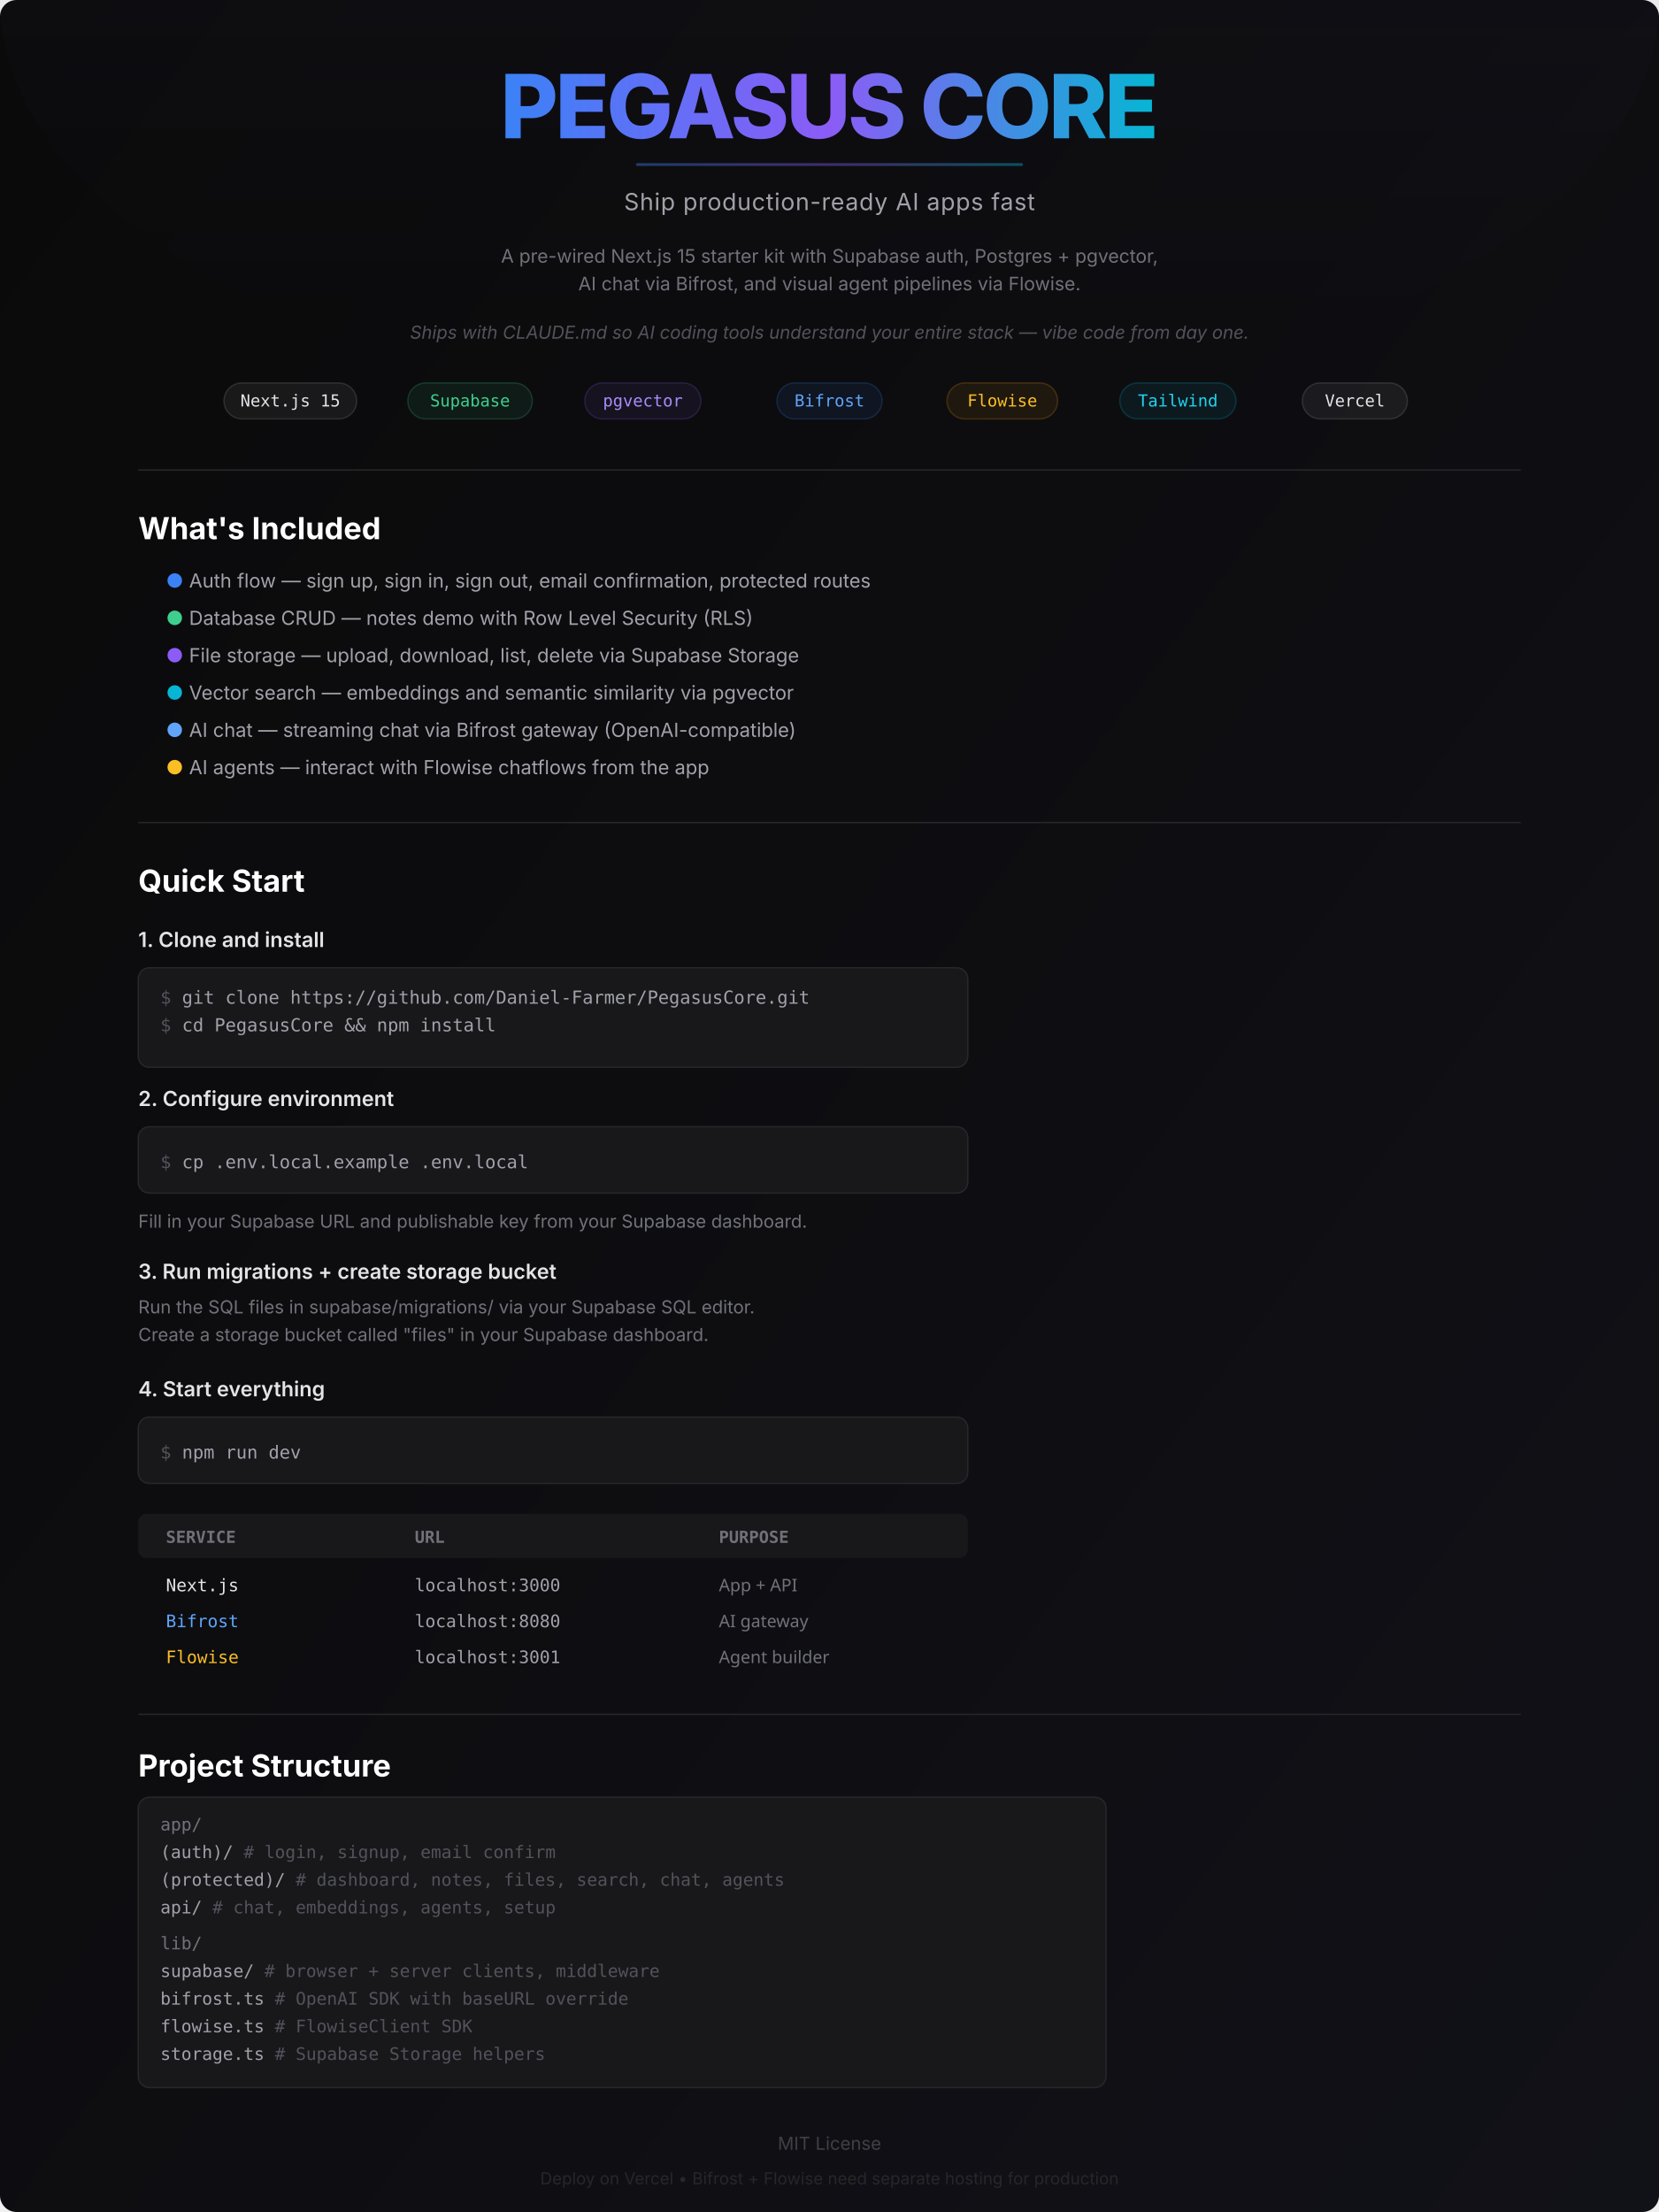
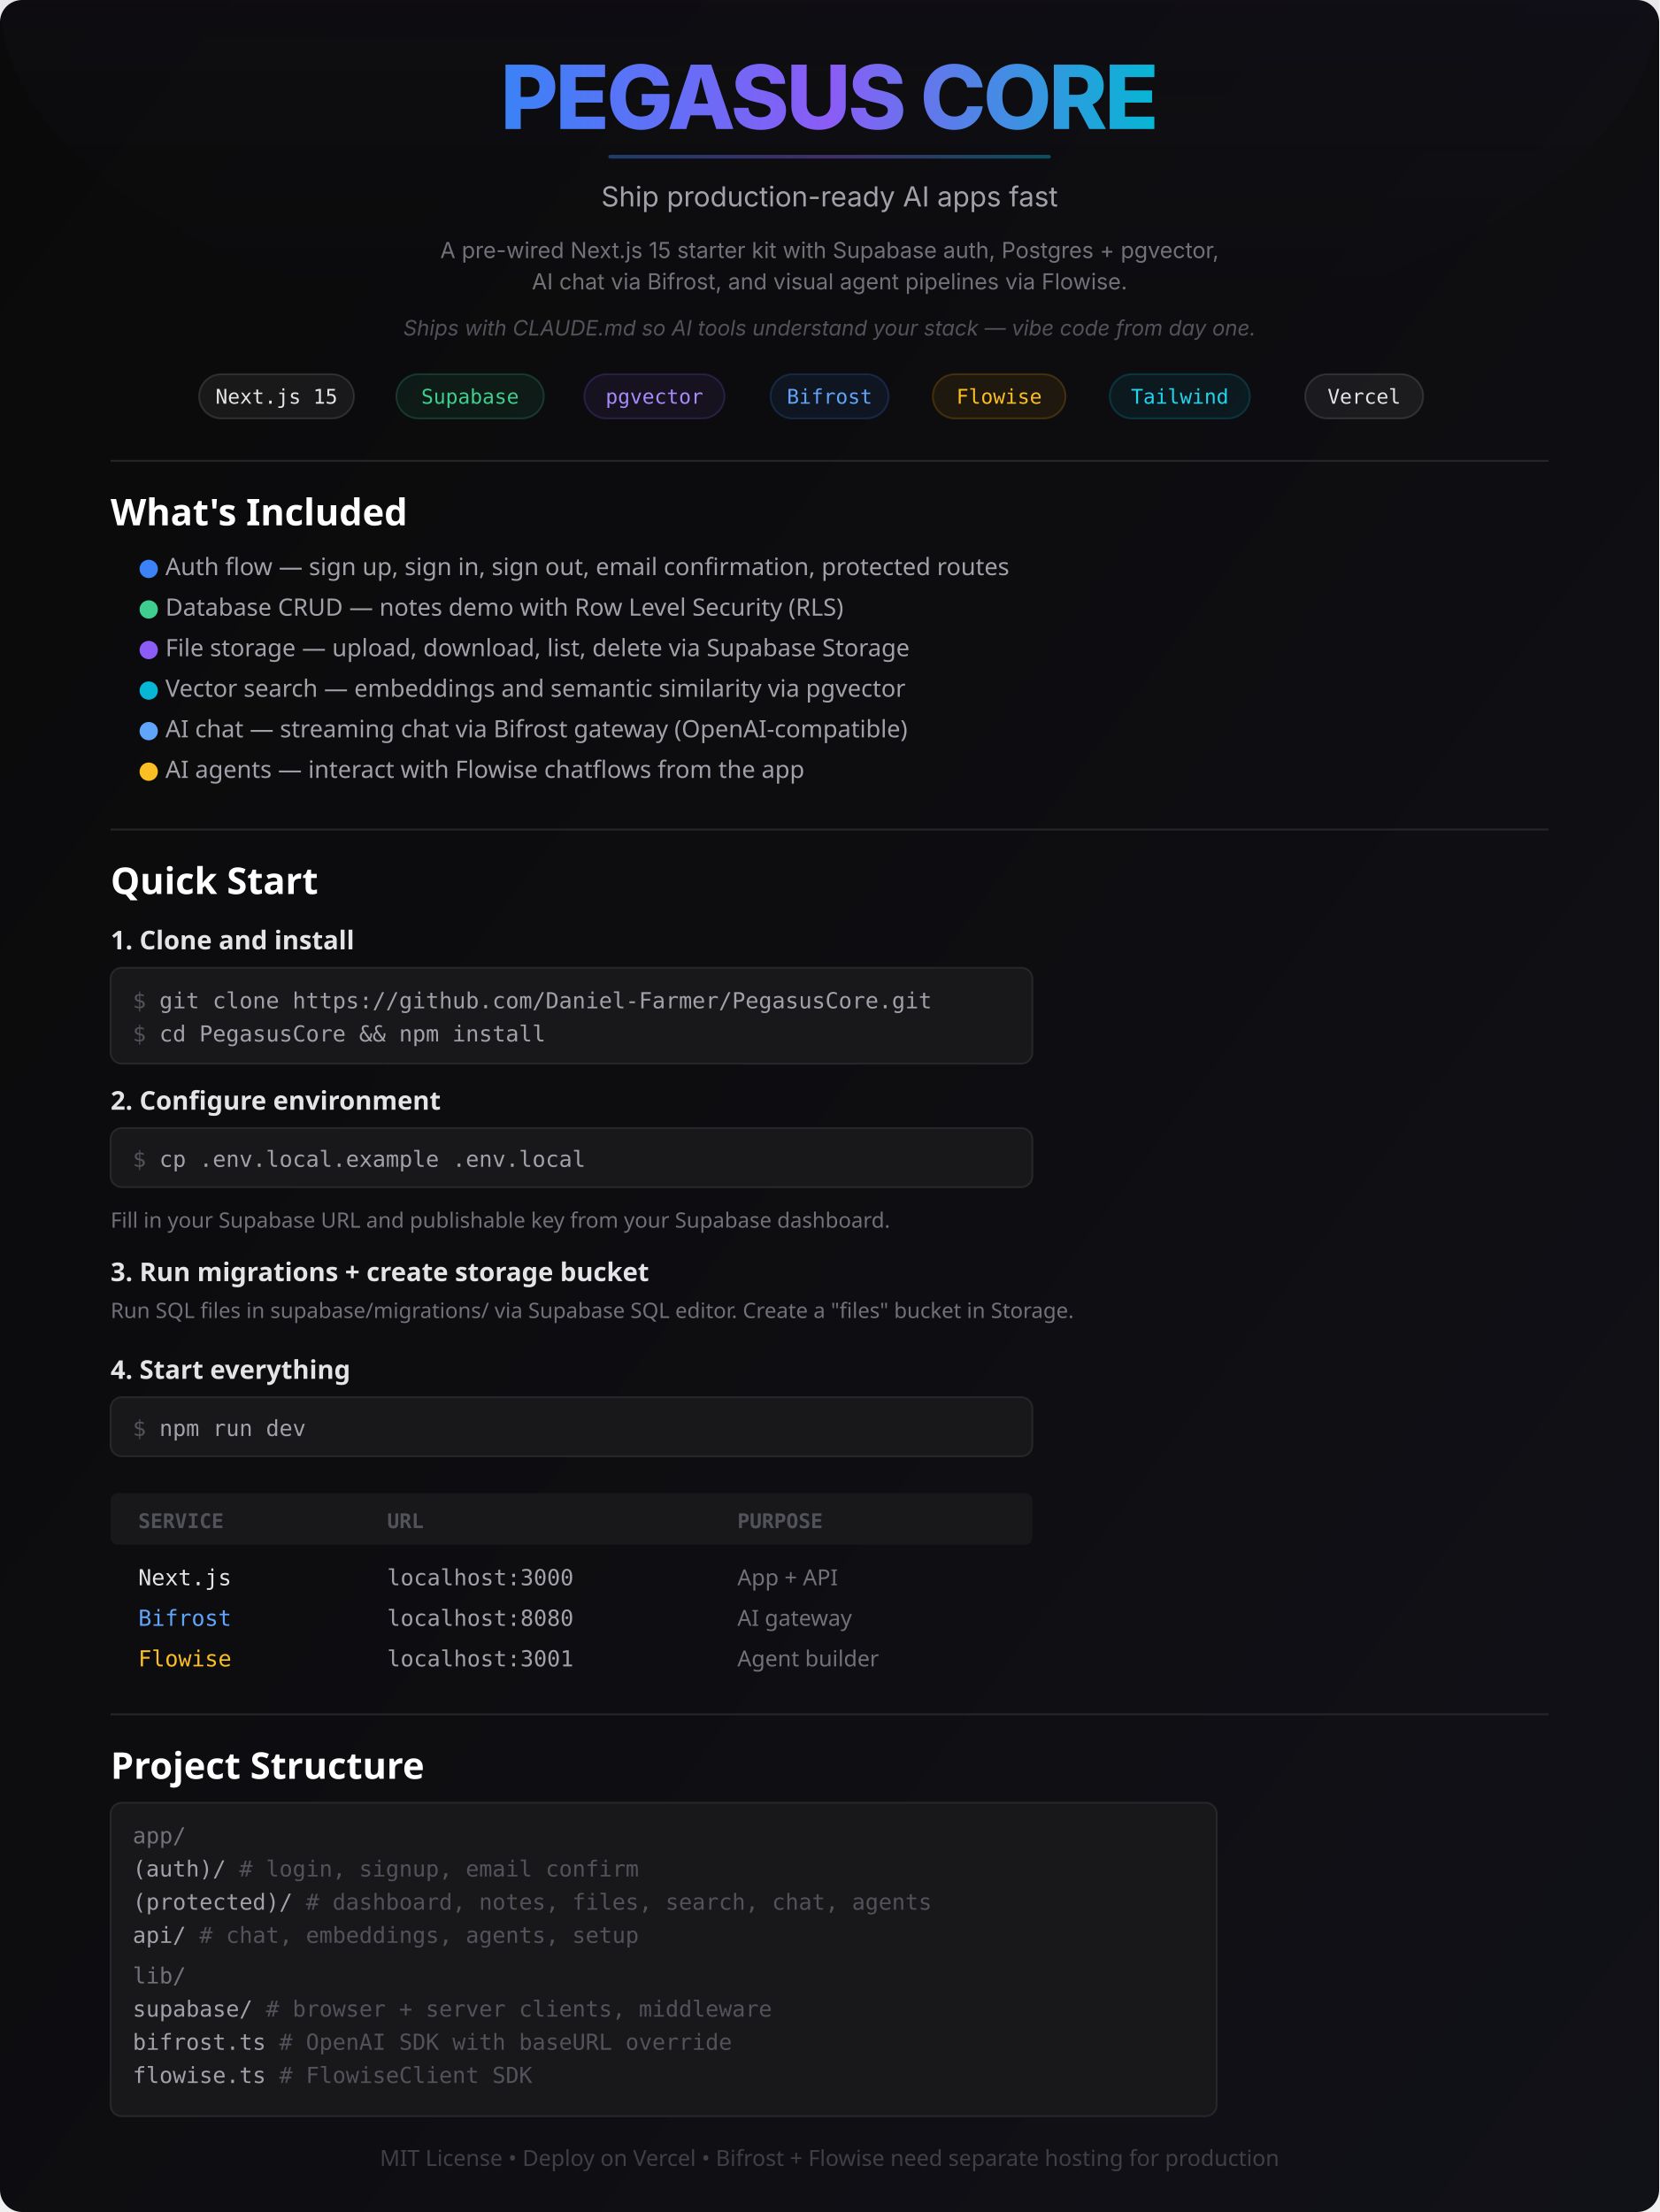
- <svg xmlns="http://www.w3.org/2000/svg" viewBox="0 0 1200 1600">
+ <svg xmlns="http://www.w3.org/2000/svg" viewBox="0 0 900 1200">
  <defs>
    <linearGradient id="bg" x1="0%" y1="0%" x2="100%" y2="100%">
      <stop offset="0%" style="stop-color:#0a0a0a" />
      <stop offset="100%" style="stop-color:#111118" />
    </linearGradient>
    <linearGradient id="accent" x1="0%" y1="0%" x2="100%" y2="0%">
      <stop offset="0%" style="stop-color:#3b82f6" />
      <stop offset="50%" style="stop-color:#8b5cf6" />
      <stop offset="100%" style="stop-color:#06b6d4" />
    </linearGradient>
    <linearGradient id="glow" x1="0%" y1="0%" x2="0%" y2="100%">
-       <stop offset="0%" style="stop-color:#8b5cf6;stop-opacity:0.08" />
+       <stop offset="0%" style="stop-color:#8b5cf6;stop-opacity:0.1" />
      <stop offset="100%" style="stop-color:#0a0a0a;stop-opacity:0" />
    </linearGradient>
  </defs>
-   <rect width="1200" height="1600" fill="url(#bg)" rx="12" />
-   <ellipse cx="600" cy="0" rx="600" ry="300" fill="url(#glow)" />
-   <text x="600" y="100" text-anchor="middle" font-family="system-ui, -apple-system, 'Segoe UI', sans-serif" font-size="64" font-weight="800" fill="url(#accent)" letter-spacing="-2">
-     PEGASUS CORE
-   </text>
-   <rect x="460" y="118" width="280" height="2" rx="1" fill="url(#accent)" opacity="0.4" />
-   <text x="600" y="152" text-anchor="middle" font-family="system-ui, -apple-system, 'Segoe UI', sans-serif" font-size="17" fill="#a1a1aa" letter-spacing="0.5">
-     Ship production-ready AI apps fast
-   </text>
-   <text x="600" y="190" text-anchor="middle" font-family="system-ui, -apple-system, 'Segoe UI', sans-serif" font-size="13.5" fill="#71717a">
-     A pre-wired Next.js 15 starter kit with Supabase auth, Postgres + pgvector,
-   </text>
-   <text x="600" y="210" text-anchor="middle" font-family="system-ui, -apple-system, 'Segoe UI', sans-serif" font-size="13.5" fill="#71717a">
-     AI chat via Bifrost, and visual agent pipelines via Flowise.
-   </text>
-   <text x="600" y="245" text-anchor="middle" font-family="system-ui, -apple-system, 'Segoe UI', sans-serif" font-size="13" fill="#52525b" font-style="italic">
-     Ships with CLAUDE.md so AI coding tools understand your entire stack — vibe code from day one.
-   </text>
-   <g transform="translate(600, 290)" text-anchor="middle" font-family="ui-monospace, 'SF Mono', 'Cascadia Code', monospace" font-size="12">
-     <g transform="translate(-390, 0)">
-       <rect x="-48" y="-13" width="96" height="26" rx="13" fill="#ffffff" fill-opacity="0.06" stroke="#ffffff" stroke-opacity="0.12" stroke-width="1" />
+   <rect width="900" height="1200" fill="url(#bg)" rx="12" />
+   <ellipse cx="450" cy="0" rx="450" ry="200" fill="url(#glow)" />
+   <text x="450" y="70" text-anchor="middle" font-family="system-ui, -apple-system, 'Segoe UI', sans-serif" font-size="48" font-weight="800" fill="url(#accent)" letter-spacing="-1.5">PEGASUS CORE</text>
+   <rect x="330" y="84" width="240" height="2" rx="1" fill="url(#accent)" opacity="0.4" />
+   <text x="450" y="112" text-anchor="middle" font-family="system-ui, -apple-system, 'Segoe UI', sans-serif" font-size="15" fill="#a1a1aa">Ship production-ready AI apps fast</text>
+   <text x="450" y="140" text-anchor="middle" font-family="system-ui, -apple-system, 'Segoe UI', sans-serif" font-size="12" fill="#71717a">A pre-wired Next.js 15 starter kit with Supabase auth, Postgres + pgvector,</text>
+   <text x="450" y="157" text-anchor="middle" font-family="system-ui, -apple-system, 'Segoe UI', sans-serif" font-size="12" fill="#71717a">AI chat via Bifrost, and visual agent pipelines via Flowise.</text>
+   <text x="450" y="182" text-anchor="middle" font-family="system-ui, -apple-system, 'Segoe UI', sans-serif" font-size="11.5" fill="#52525b" font-style="italic">Ships with CLAUDE.md so AI tools understand your stack — vibe code from day one.</text>
+   <g transform="translate(450, 215)" text-anchor="middle" font-family="ui-monospace, 'SF Mono', monospace" font-size="11">
+     <g transform="translate(-300, 0)">
+       <rect x="-42" y="-12" width="84" height="24" rx="12" fill="#fff" fill-opacity="0.06" stroke="#fff" stroke-opacity="0.12" />
      <text y="4" fill="#e4e4e7">Next.js 15</text>
    </g>
-     <g transform="translate(-260, 0)">
-       <rect x="-45" y="-13" width="90" height="26" rx="13" fill="#3ecf8e" fill-opacity="0.08" stroke="#3ecf8e" stroke-opacity="0.2" stroke-width="1" />
+     <g transform="translate(-195, 0)">
+       <rect x="-40" y="-12" width="80" height="24" rx="12" fill="#3ecf8e" fill-opacity="0.08" stroke="#3ecf8e" stroke-opacity="0.2" />
      <text y="4" fill="#3ecf8e">Supabase</text>
    </g>
-     <g transform="translate(-135, 0)">
-       <rect x="-42" y="-13" width="84" height="26" rx="13" fill="#8b5cf6" fill-opacity="0.08" stroke="#8b5cf6" stroke-opacity="0.2" stroke-width="1" />
+     <g transform="translate(-95, 0)">
+       <rect x="-38" y="-12" width="76" height="24" rx="12" fill="#8b5cf6" fill-opacity="0.08" stroke="#8b5cf6" stroke-opacity="0.2" />
      <text y="4" fill="#a78bfa">pgvector</text>
    </g>
    <g transform="translate(0, 0)">
-       <rect x="-38" y="-13" width="76" height="26" rx="13" fill="#3b82f6" fill-opacity="0.08" stroke="#3b82f6" stroke-opacity="0.2" stroke-width="1" />
+       <rect x="-32" y="-12" width="64" height="24" rx="12" fill="#3b82f6" fill-opacity="0.08" stroke="#3b82f6" stroke-opacity="0.2" />
      <text y="4" fill="#60a5fa">Bifrost</text>
    </g>
-     <g transform="translate(125, 0)">
-       <rect x="-40" y="-13" width="80" height="26" rx="13" fill="#f59e0b" fill-opacity="0.08" stroke="#f59e0b" stroke-opacity="0.2" stroke-width="1" />
+     <g transform="translate(92, 0)">
+       <rect x="-36" y="-12" width="72" height="24" rx="12" fill="#f59e0b" fill-opacity="0.08" stroke="#f59e0b" stroke-opacity="0.2" />
      <text y="4" fill="#fbbf24">Flowise</text>
    </g>
-     <g transform="translate(252, 0)">
-       <rect x="-42" y="-13" width="84" height="26" rx="13" fill="#06b6d4" fill-opacity="0.08" stroke="#06b6d4" stroke-opacity="0.2" stroke-width="1" />
+     <g transform="translate(190, 0)">
+       <rect x="-38" y="-12" width="76" height="24" rx="12" fill="#06b6d4" fill-opacity="0.08" stroke="#06b6d4" stroke-opacity="0.2" />
      <text y="4" fill="#22d3ee">Tailwind</text>
    </g>
-     <g transform="translate(380, 0)">
-       <rect x="-38" y="-13" width="76" height="26" rx="13" fill="#ffffff" fill-opacity="0.06" stroke="#ffffff" stroke-opacity="0.12" stroke-width="1" />
+     <g transform="translate(290, 0)">
+       <rect x="-32" y="-12" width="64" height="24" rx="12" fill="#fff" fill-opacity="0.06" stroke="#fff" stroke-opacity="0.12" />
      <text y="4" fill="#e4e4e7">Vercel</text>
    </g>
  </g>
-   <line x1="100" y1="340" x2="1100" y2="340" stroke="#27272a" stroke-width="1" />
-   <text x="100" y="390" font-family="system-ui, -apple-system, 'Segoe UI', sans-serif" font-size="22" font-weight="700" fill="#ffffff">
-     What's Included
-   </text>
-   <g font-family="system-ui, -apple-system, 'Segoe UI', sans-serif" font-size="14" fill="#a1a1aa">
-     <text x="120" y="425">
+   <line x1="60" y1="250" x2="840" y2="250" stroke="#27272a" stroke-width="1" />
+   <text x="60" y="285" font-family="system-ui, sans-serif" font-size="20" font-weight="700" fill="#fff">What's Included</text>
+   <g font-family="system-ui, sans-serif" font-size="13" fill="#a1a1aa">
+     <text x="75" y="312">
      <tspan fill="#3b82f6">●</tspan>  Auth flow — sign up, sign in, sign out, email confirmation, protected routes</text>
-     <text x="120" y="452">
+     <text x="75" y="334">
      <tspan fill="#3ecf8e">●</tspan>  Database CRUD — notes demo with Row Level Security (RLS)</text>
-     <text x="120" y="479">
+     <text x="75" y="356">
      <tspan fill="#8b5cf6">●</tspan>  File storage — upload, download, list, delete via Supabase Storage</text>
-     <text x="120" y="506">
+     <text x="75" y="378">
      <tspan fill="#06b6d4">●</tspan>  Vector search — embeddings and semantic similarity via pgvector</text>
-     <text x="120" y="533">
+     <text x="75" y="400">
      <tspan fill="#60a5fa">●</tspan>  AI chat — streaming chat via Bifrost gateway (OpenAI-compatible)</text>
-     <text x="120" y="560">
+     <text x="75" y="422">
      <tspan fill="#fbbf24">●</tspan>  AI agents — interact with Flowise chatflows from the app</text>
  </g>
-   <line x1="100" y1="595" x2="1100" y2="595" stroke="#27272a" stroke-width="1" />
-   <text x="100" y="645" font-family="system-ui, -apple-system, 'Segoe UI', sans-serif" font-size="22" font-weight="700" fill="#ffffff">
-     Quick Start
-   </text>
-   <text x="100" y="685" font-family="system-ui, -apple-system, 'Segoe UI', sans-serif" font-size="15" font-weight="600" fill="#e4e4e7">
-     1. Clone and install
-   </text>
-   <g transform="translate(100, 700)">
-     <rect width="600" height="72" rx="8" fill="#18181b" stroke="#27272a" stroke-width="1" />
-     <text x="16" y="26" font-family="ui-monospace, 'SF Mono', 'Cascadia Code', monospace" font-size="13" fill="#a1a1aa">
-       <tspan fill="#52525b">$</tspan> git clone https://github.com/Daniel-Farmer/PegasusCore.git
-     </text>
-     <text x="16" y="46" font-family="ui-monospace, 'SF Mono', 'Cascadia Code', monospace" font-size="13" fill="#a1a1aa">
-       <tspan fill="#52525b">$</tspan> cd PegasusCore &amp;&amp; npm install
-     </text>
+   <line x1="60" y1="450" x2="840" y2="450" stroke="#27272a" stroke-width="1" />
+   <text x="60" y="485" font-family="system-ui, sans-serif" font-size="20" font-weight="700" fill="#fff">Quick Start</text>
+   <text x="60" y="515" font-family="system-ui, sans-serif" font-size="14" font-weight="600" fill="#e4e4e7">1. Clone and install</text>
+   <g transform="translate(60, 525)">
+     <rect width="500" height="52" rx="6" fill="#18181b" stroke="#27272a" />
+     <text x="12" y="22" font-family="ui-monospace, monospace" font-size="12" fill="#a1a1aa">
+       <tspan fill="#52525b">$</tspan> git clone https://github.com/Daniel-Farmer/PegasusCore.git</text>
+     <text x="12" y="40" font-family="ui-monospace, monospace" font-size="12" fill="#a1a1aa">
+       <tspan fill="#52525b">$</tspan> cd PegasusCore &amp;&amp; npm install</text>
  </g>
-   <text x="100" y="800" font-family="system-ui, -apple-system, 'Segoe UI', sans-serif" font-size="15" font-weight="600" fill="#e4e4e7">
-     2. Configure environment
-   </text>
-   <g transform="translate(100, 815)">
-     <rect width="600" height="48" rx="8" fill="#18181b" stroke="#27272a" stroke-width="1" />
-     <text x="16" y="30" font-family="ui-monospace, 'SF Mono', 'Cascadia Code', monospace" font-size="13" fill="#a1a1aa">
-       <tspan fill="#52525b">$</tspan> cp .env.local.example .env.local
-     </text>
+   <text x="60" y="602" font-family="system-ui, sans-serif" font-size="14" font-weight="600" fill="#e4e4e7">2. Configure environment</text>
+   <g transform="translate(60, 612)">
+     <rect width="500" height="32" rx="6" fill="#18181b" stroke="#27272a" />
+     <text x="12" y="21" font-family="ui-monospace, monospace" font-size="12" fill="#a1a1aa">
+       <tspan fill="#52525b">$</tspan> cp .env.local.example .env.local</text>
  </g>
-   <text x="100" y="888" font-family="system-ui, -apple-system, 'Segoe UI', sans-serif" font-size="13" fill="#71717a">
-     Fill in your Supabase URL and publishable key from your Supabase dashboard.
-   </text>
-   <text x="100" y="925" font-family="system-ui, -apple-system, 'Segoe UI', sans-serif" font-size="15" font-weight="600" fill="#e4e4e7">
-     3. Run migrations + create storage bucket
-   </text>
-   <text x="100" y="950" font-family="system-ui, -apple-system, 'Segoe UI', sans-serif" font-size="13" fill="#71717a">
-     Run the SQL files in supabase/migrations/ via your Supabase SQL editor.
-   </text>
-   <text x="100" y="970" font-family="system-ui, -apple-system, 'Segoe UI', sans-serif" font-size="13" fill="#71717a">
-     Create a storage bucket called "files" in your Supabase dashboard.
-   </text>
-   <text x="100" y="1010" font-family="system-ui, -apple-system, 'Segoe UI', sans-serif" font-size="15" font-weight="600" fill="#e4e4e7">
-     4. Start everything
-   </text>
-   <g transform="translate(100, 1025)">
-     <rect width="600" height="48" rx="8" fill="#18181b" stroke="#27272a" stroke-width="1" />
-     <text x="16" y="30" font-family="ui-monospace, 'SF Mono', 'Cascadia Code', monospace" font-size="13" fill="#a1a1aa">
-       <tspan fill="#52525b">$</tspan> npm run dev
-     </text>
+   <text x="60" y="666" font-family="system-ui, sans-serif" font-size="11.5" fill="#71717a">Fill in your Supabase URL and publishable key from your Supabase dashboard.</text>
+   <text x="60" y="695" font-family="system-ui, sans-serif" font-size="14" font-weight="600" fill="#e4e4e7">3. Run migrations + create storage bucket</text>
+   <text x="60" y="715" font-family="system-ui, sans-serif" font-size="11.5" fill="#71717a">Run SQL files in supabase/migrations/ via Supabase SQL editor. Create a "files" bucket in Storage.</text>
+   <text x="60" y="748" font-family="system-ui, sans-serif" font-size="14" font-weight="600" fill="#e4e4e7">4. Start everything</text>
+   <g transform="translate(60, 758)">
+     <rect width="500" height="32" rx="6" fill="#18181b" stroke="#27272a" />
+     <text x="12" y="21" font-family="ui-monospace, monospace" font-size="12" fill="#a1a1aa">
+       <tspan fill="#52525b">$</tspan> npm run dev</text>
  </g>
-   <g transform="translate(100, 1095)">
-     <rect width="600" height="32" rx="6" fill="#18181b" />
-     <text x="20" y="21" font-family="ui-monospace, 'SF Mono', monospace" font-size="12" font-weight="600" fill="#71717a">SERVICE</text>
-     <text x="200" y="21" font-family="ui-monospace, 'SF Mono', monospace" font-size="12" font-weight="600" fill="#71717a">URL</text>
-     <text x="420" y="21" font-family="ui-monospace, 'SF Mono', monospace" font-size="12" font-weight="600" fill="#71717a">PURPOSE</text>
-     <text x="20" y="56" font-family="ui-monospace, 'SF Mono', monospace" font-size="12.5" fill="#e4e4e7">Next.js</text>
-     <text x="200" y="56" font-family="ui-monospace, 'SF Mono', monospace" font-size="12.5" fill="#a1a1aa">localhost:3000</text>
-     <text x="420" y="56" font-family="system-ui, sans-serif" font-size="12.5" fill="#71717a">App + API</text>
-     <text x="20" y="82" font-family="ui-monospace, 'SF Mono', monospace" font-size="12.5" fill="#60a5fa">Bifrost</text>
-     <text x="200" y="82" font-family="ui-monospace, 'SF Mono', monospace" font-size="12.5" fill="#a1a1aa">localhost:8080</text>
-     <text x="420" y="82" font-family="system-ui, sans-serif" font-size="12.5" fill="#71717a">AI gateway</text>
-     <text x="20" y="108" font-family="ui-monospace, 'SF Mono', monospace" font-size="12.5" fill="#fbbf24">Flowise</text>
-     <text x="200" y="108" font-family="ui-monospace, 'SF Mono', monospace" font-size="12.5" fill="#a1a1aa">localhost:3001</text>
-     <text x="420" y="108" font-family="system-ui, sans-serif" font-size="12.5" fill="#71717a">Agent builder</text>
+   <g transform="translate(60, 810)">
+     <rect width="500" height="28" rx="4" fill="#18181b" />
+     <text x="15" y="19" font-family="ui-monospace, monospace" font-size="11" font-weight="600" fill="#52525b">SERVICE</text>
+     <text x="150" y="19" font-family="ui-monospace, monospace" font-size="11" font-weight="600" fill="#52525b">URL</text>
+     <text x="340" y="19" font-family="ui-monospace, monospace" font-size="11" font-weight="600" fill="#52525b">PURPOSE</text>
+     <text x="15" y="50" font-family="ui-monospace, monospace" font-size="12" fill="#e4e4e7">Next.js</text>
+     <text x="150" y="50" font-family="ui-monospace, monospace" font-size="12" fill="#a1a1aa">localhost:3000</text>
+     <text x="340" y="50" font-family="system-ui, sans-serif" font-size="12" fill="#71717a">App + API</text>
+     <text x="15" y="72" font-family="ui-monospace, monospace" font-size="12" fill="#60a5fa">Bifrost</text>
+     <text x="150" y="72" font-family="ui-monospace, monospace" font-size="12" fill="#a1a1aa">localhost:8080</text>
+     <text x="340" y="72" font-family="system-ui, sans-serif" font-size="12" fill="#71717a">AI gateway</text>
+     <text x="15" y="94" font-family="ui-monospace, monospace" font-size="12" fill="#fbbf24">Flowise</text>
+     <text x="150" y="94" font-family="ui-monospace, monospace" font-size="12" fill="#a1a1aa">localhost:3001</text>
+     <text x="340" y="94" font-family="system-ui, sans-serif" font-size="12" fill="#71717a">Agent builder</text>
  </g>
-   <line x1="100" y1="1240" x2="1100" y2="1240" stroke="#27272a" stroke-width="1" />
-   <text x="100" y="1285" font-family="system-ui, -apple-system, 'Segoe UI', sans-serif" font-size="22" font-weight="700" fill="#ffffff">
-     Project Structure
-   </text>
-   <g transform="translate(100, 1300)">
-     <rect width="700" height="210" rx="8" fill="#18181b" stroke="#27272a" stroke-width="1" />
-     <g font-family="ui-monospace, 'SF Mono', 'Cascadia Code', monospace" font-size="12.5" fill="#a1a1aa">
-       <text x="16" y="24" fill="#71717a">app/</text>
-       <text x="16" y="44">  (auth)/           <tspan fill="#52525b"># login, signup, email confirm</tspan>
+   <line x1="60" y1="930" x2="840" y2="930" stroke="#27272a" stroke-width="1" />
+   <text x="60" y="965" font-family="system-ui, sans-serif" font-size="20" font-weight="700" fill="#fff">Project Structure</text>
+   <g transform="translate(60, 978)">
+     <rect width="600" height="170" rx="6" fill="#18181b" stroke="#27272a" />
+     <g font-family="ui-monospace, monospace" font-size="12" fill="#a1a1aa">
+       <text x="12" y="22" fill="#71717a">app/</text>
+       <text x="12" y="40">  (auth)/           <tspan fill="#52525b"># login, signup, email confirm</tspan>
      </text>
-       <text x="16" y="64">  (protected)/      <tspan fill="#52525b"># dashboard, notes, files, search, chat, agents</tspan>
+       <text x="12" y="58">  (protected)/      <tspan fill="#52525b"># dashboard, notes, files, search, chat, agents</tspan>
      </text>
-       <text x="16" y="84">  api/              <tspan fill="#52525b"># chat, embeddings, agents, setup</tspan>
+       <text x="12" y="76">  api/              <tspan fill="#52525b"># chat, embeddings, agents, setup</tspan>
      </text>
-       <text x="16" y="110" fill="#71717a">lib/</text>
-       <text x="16" y="130">  supabase/         <tspan fill="#52525b"># browser + server clients, middleware</tspan>
+       <text x="12" y="98" fill="#71717a">lib/</text>
+       <text x="12" y="116">  supabase/         <tspan fill="#52525b"># browser + server clients, middleware</tspan>
      </text>
-       <text x="16" y="150">  bifrost.ts        <tspan fill="#52525b"># OpenAI SDK with baseURL override</tspan>
+       <text x="12" y="134">  bifrost.ts        <tspan fill="#52525b"># OpenAI SDK with baseURL override</tspan>
      </text>
-       <text x="16" y="170">  flowise.ts        <tspan fill="#52525b"># FlowiseClient SDK</tspan>
-       </text>
-       <text x="16" y="190">  storage.ts        <tspan fill="#52525b"># Supabase Storage helpers</tspan>
+       <text x="12" y="152">  flowise.ts        <tspan fill="#52525b"># FlowiseClient SDK</tspan>
      </text>
    </g>
  </g>
-   <text x="600" y="1555" text-anchor="middle" font-family="system-ui, -apple-system, 'Segoe UI', sans-serif" font-size="13" fill="#3f3f46">
-     MIT License
-   </text>
-   <text x="600" y="1580" text-anchor="middle" font-family="system-ui, -apple-system, 'Segoe UI', sans-serif" font-size="12" fill="#27272a">
-     Deploy on Vercel  •  Bifrost + Flowise need separate hosting for production
-   </text>
+   <text x="450" y="1175" text-anchor="middle" font-family="system-ui, sans-serif" font-size="12" fill="#3f3f46">MIT License  •  Deploy on Vercel  •  Bifrost + Flowise need separate hosting for production</text>
</svg>
